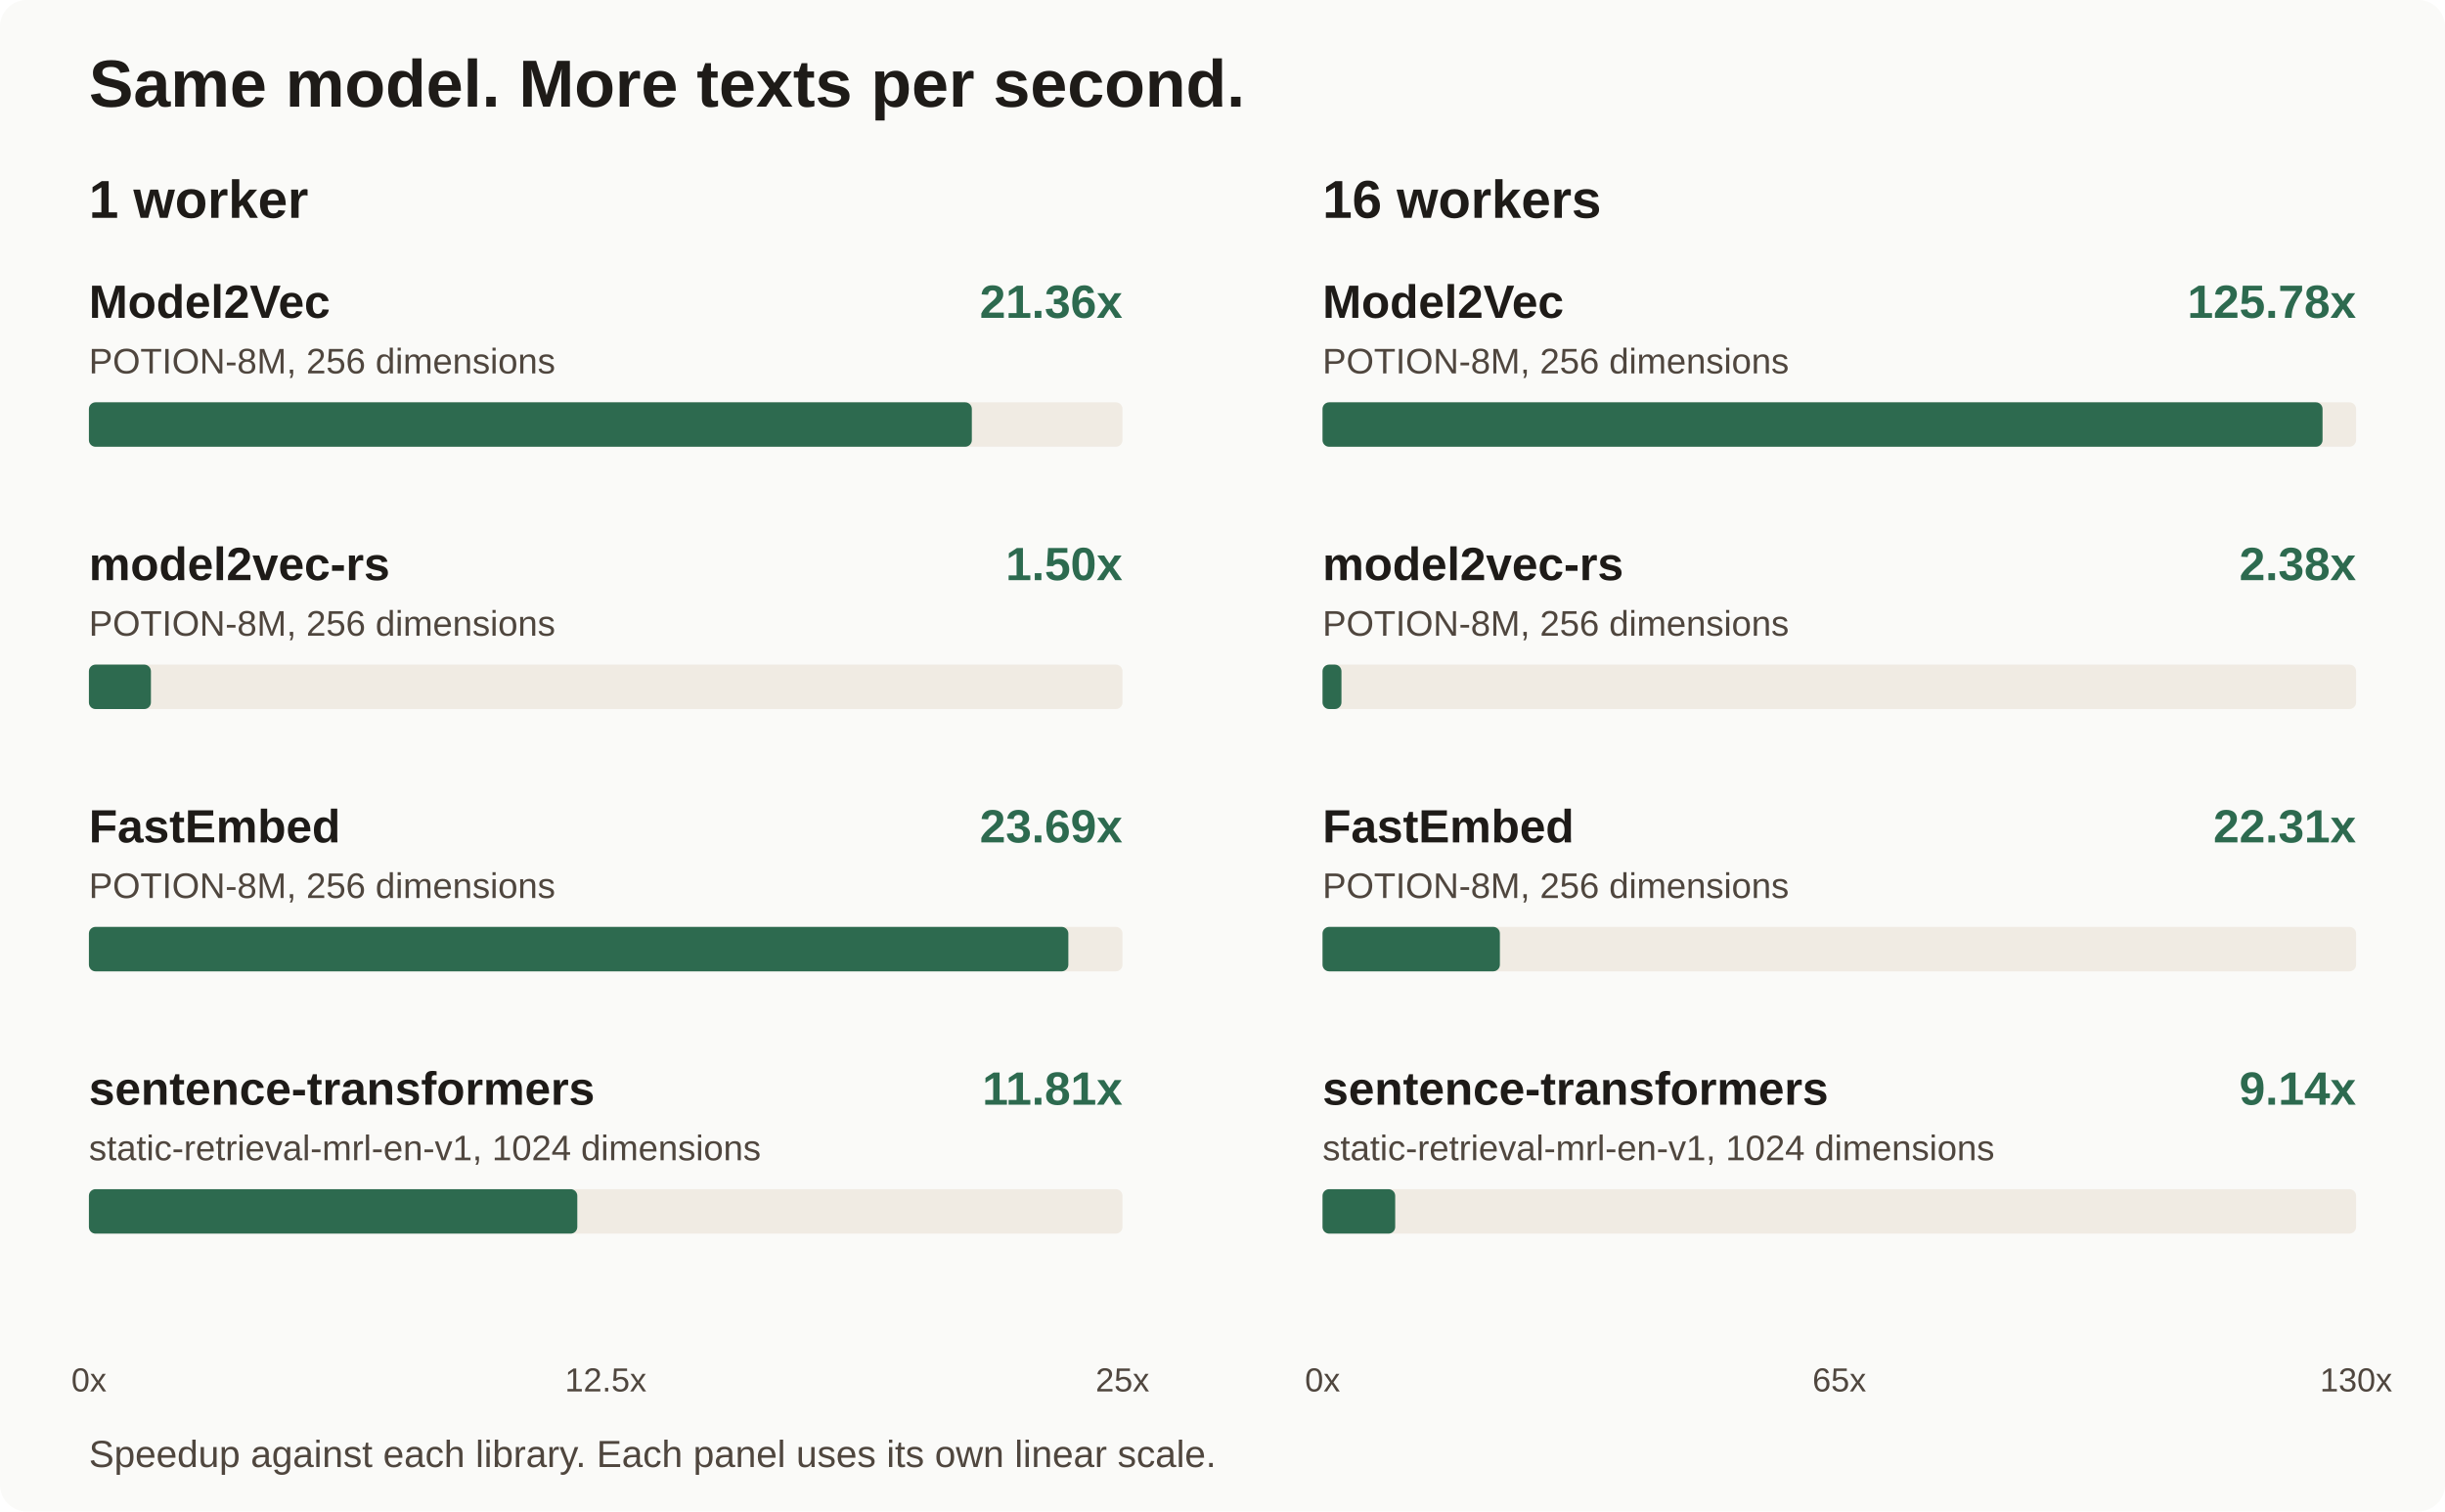
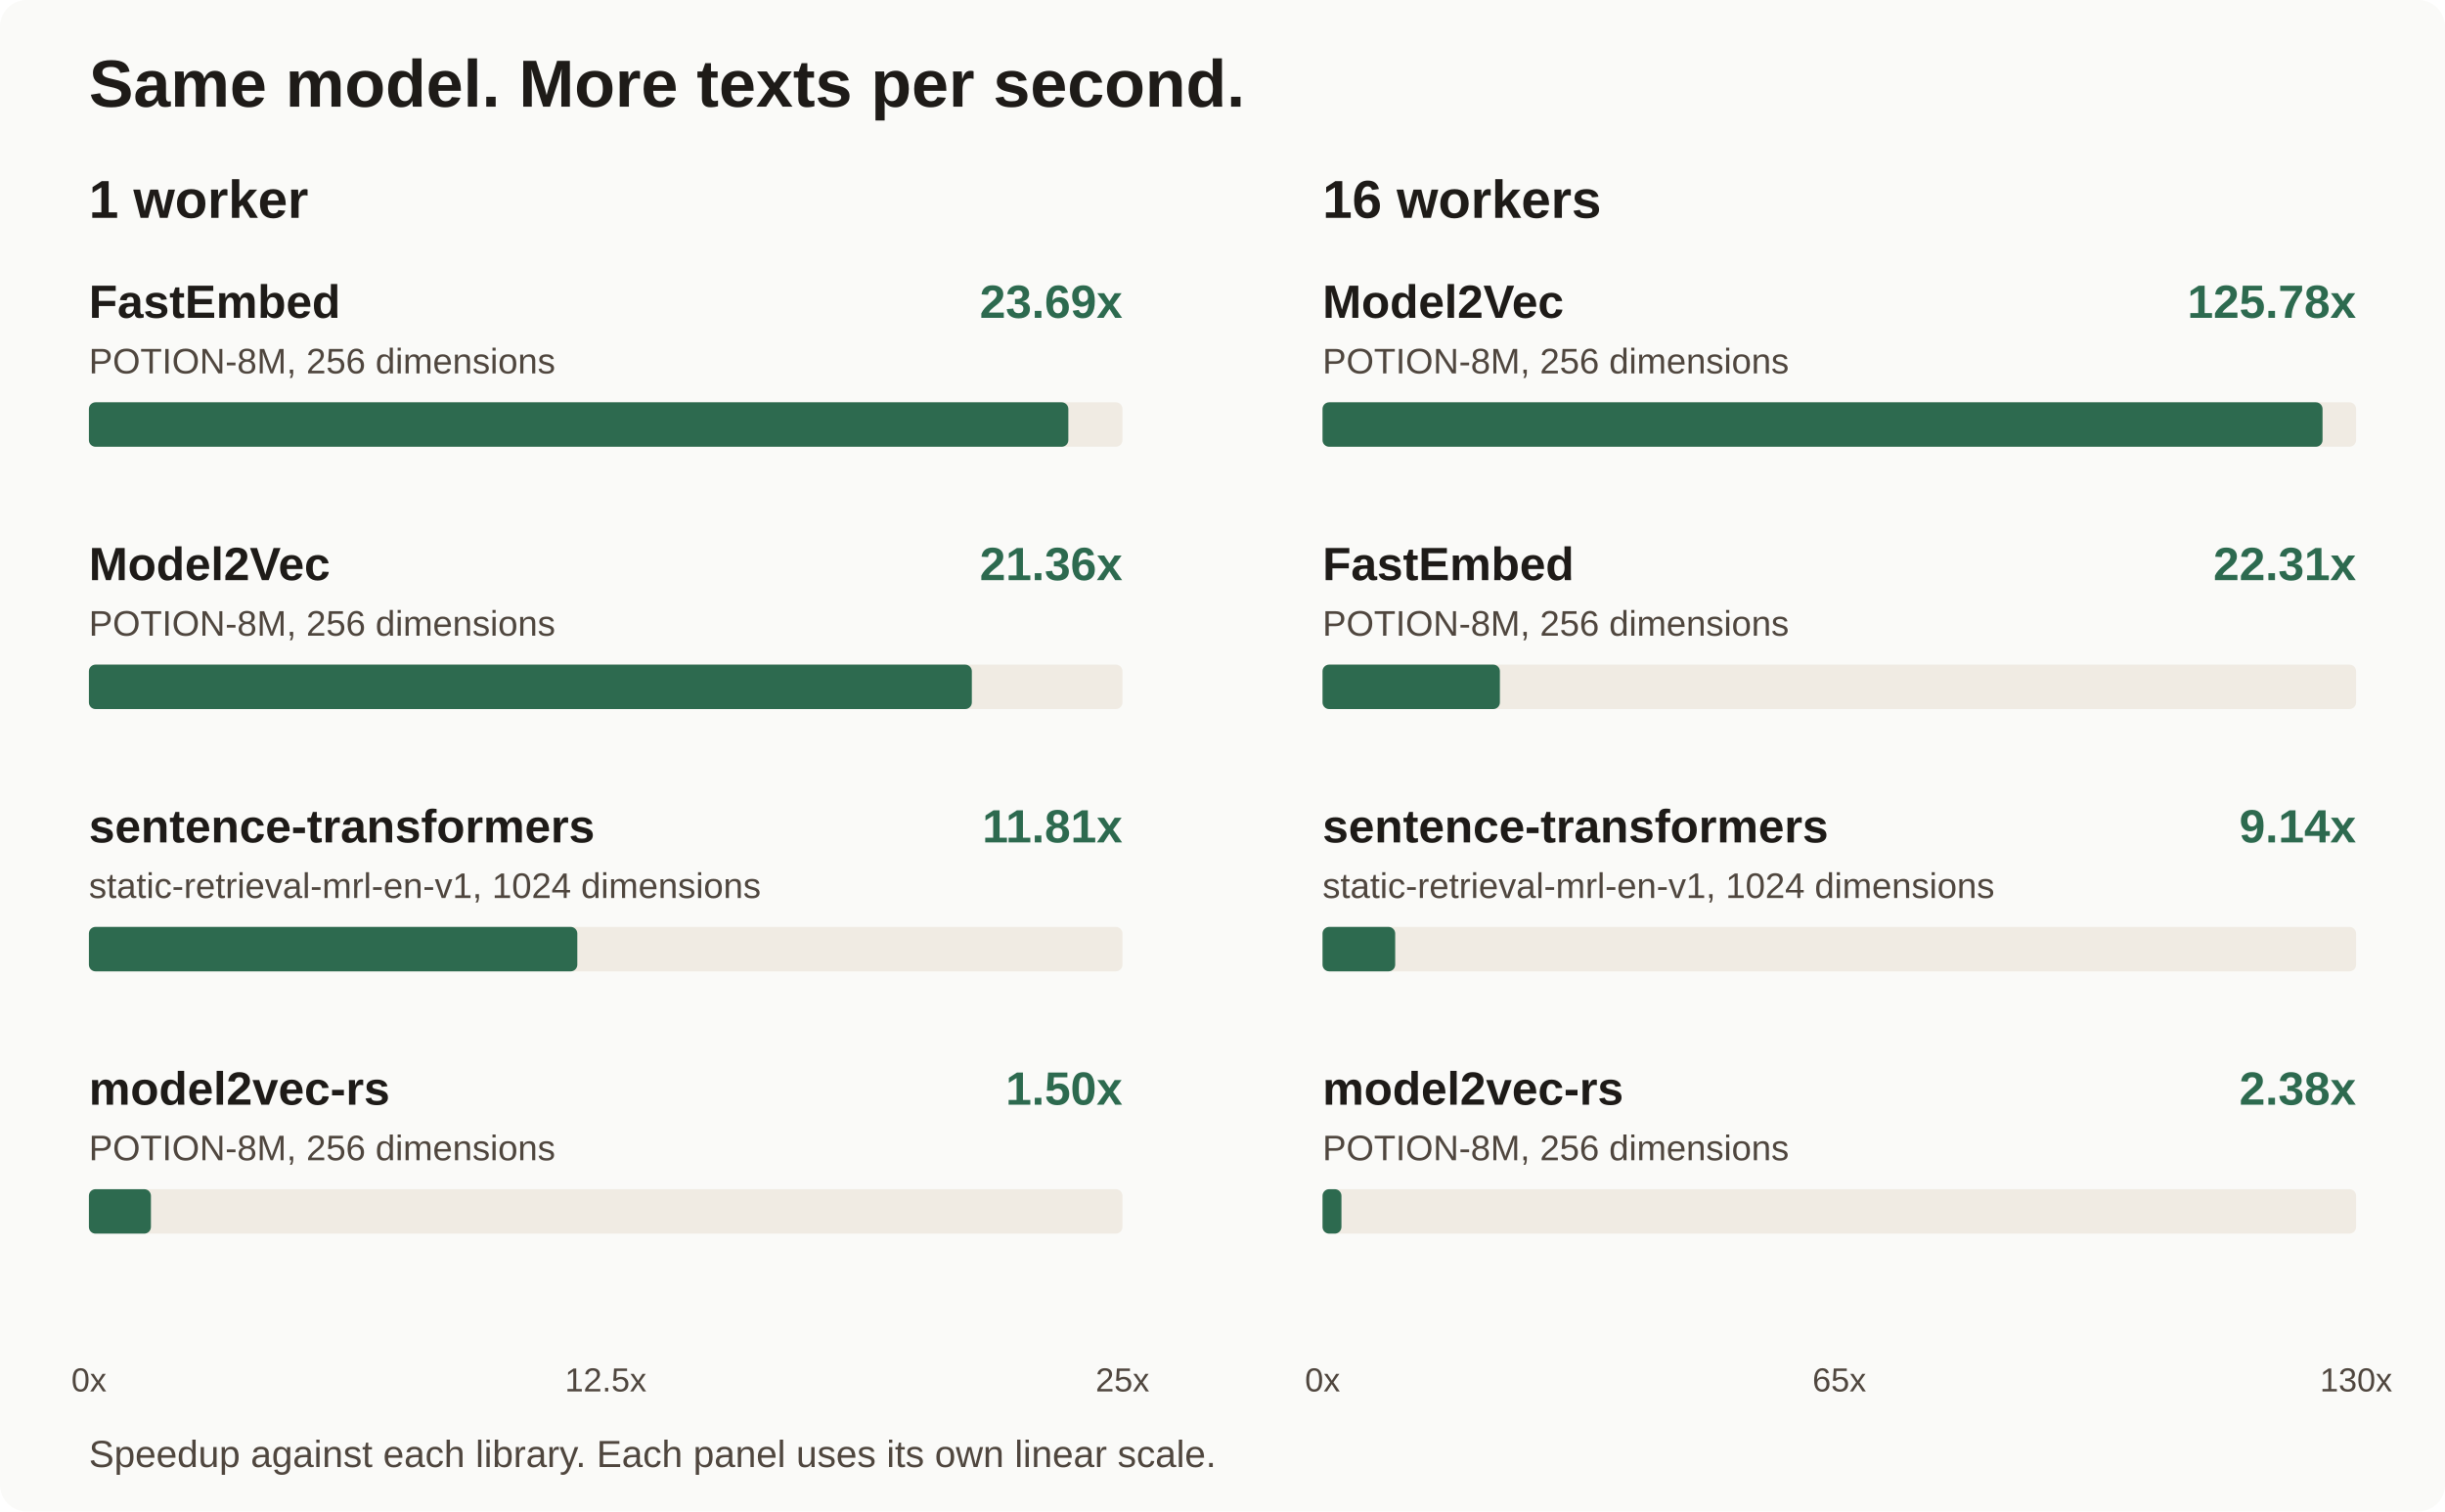
<svg xmlns="http://www.w3.org/2000/svg" width="1100" height="680" viewBox="0 0 1100 680" role="img" aria-labelledby="title desc">
  <rect width="1100" height="680" rx="12" fill="#FAFAF8" />
  <g font-family="Geist, Arial, sans-serif">
    <text x="40" y="48" font-size="30" fill="#1E1B18" font-weight="700" text-anchor="start">Same model. More texts per second.</text>
    <text x="40" y="98" font-size="24" fill="#1E1B18" font-weight="700" text-anchor="start">1 worker</text>
-     <text x="40" y="143" font-size="21" fill="#1E1B18" font-weight="700" text-anchor="start">Model2Vec</text>
-     <text x="505" y="143" font-size="21" fill="#2D6A4F" font-weight="700" text-anchor="end">21.36x</text>
+     <text x="40" y="143" font-size="21" fill="#1E1B18" font-weight="700" text-anchor="start">FastEmbed</text>
+     <text x="505" y="143" font-size="21" fill="#2D6A4F" font-weight="700" text-anchor="end">23.69x</text>
    <text x="40" y="168" font-size="16" fill="#4F463E" font-weight="400" text-anchor="start">POTION-8M, 256 dimensions</text>
    <rect x="40" y="181" width="465" height="20" rx="3" fill="#F0EBE3" />
-     <rect x="40" y="181" width="397.226" height="20" rx="3" fill="#2D6A4F" />
-     <text x="40" y="261" font-size="21" fill="#1E1B18" font-weight="700" text-anchor="start">model2vec-rs</text>
-     <text x="505" y="261" font-size="21" fill="#2D6A4F" font-weight="700" text-anchor="end">1.50x</text>
+     <rect x="40" y="181" width="440.646" height="20" rx="3" fill="#2D6A4F" />
+     <text x="40" y="261" font-size="21" fill="#1E1B18" font-weight="700" text-anchor="start">Model2Vec</text>
+     <text x="505" y="261" font-size="21" fill="#2D6A4F" font-weight="700" text-anchor="end">21.36x</text>
    <text x="40" y="286" font-size="16" fill="#4F463E" font-weight="400" text-anchor="start">POTION-8M, 256 dimensions</text>
    <rect x="40" y="299" width="465" height="20" rx="3" fill="#F0EBE3" />
-     <rect x="40" y="299" width="27.901" height="20" rx="3" fill="#2D6A4F" />
-     <text x="40" y="379" font-size="21" fill="#1E1B18" font-weight="700" text-anchor="start">FastEmbed</text>
-     <text x="505" y="379" font-size="21" fill="#2D6A4F" font-weight="700" text-anchor="end">23.69x</text>
-     <text x="40" y="404" font-size="16" fill="#4F463E" font-weight="400" text-anchor="start">POTION-8M, 256 dimensions</text>
+     <rect x="40" y="299" width="397.226" height="20" rx="3" fill="#2D6A4F" />
+     <text x="40" y="379" font-size="21" fill="#1E1B18" font-weight="700" text-anchor="start">sentence-transformers</text>
+     <text x="505" y="379" font-size="21" fill="#2D6A4F" font-weight="700" text-anchor="end">11.81x</text>
+     <text x="40" y="404" font-size="16" fill="#4F463E" font-weight="400" text-anchor="start">static-retrieval-mrl-en-v1, 1024 dimensions</text>
    <rect x="40" y="417" width="465" height="20" rx="3" fill="#F0EBE3" />
-     <rect x="40" y="417" width="440.646" height="20" rx="3" fill="#2D6A4F" />
-     <text x="40" y="497" font-size="21" fill="#1E1B18" font-weight="700" text-anchor="start">sentence-transformers</text>
-     <text x="505" y="497" font-size="21" fill="#2D6A4F" font-weight="700" text-anchor="end">11.81x</text>
-     <text x="40" y="522" font-size="16" fill="#4F463E" font-weight="400" text-anchor="start">static-retrieval-mrl-en-v1, 1024 dimensions</text>
+     <rect x="40" y="417" width="219.726" height="20" rx="3" fill="#2D6A4F" />
+     <text x="40" y="497" font-size="21" fill="#1E1B18" font-weight="700" text-anchor="start">model2vec-rs</text>
+     <text x="505" y="497" font-size="21" fill="#2D6A4F" font-weight="700" text-anchor="end">1.50x</text>
+     <text x="40" y="522" font-size="16" fill="#4F463E" font-weight="400" text-anchor="start">POTION-8M, 256 dimensions</text>
    <rect x="40" y="535" width="465" height="20" rx="3" fill="#F0EBE3" />
-     <rect x="40" y="535" width="219.726" height="20" rx="3" fill="#2D6A4F" />
+     <rect x="40" y="535" width="27.901" height="20" rx="3" fill="#2D6A4F" />
    <text x="40" y="626" font-size="15" fill="#4F463E" font-weight="400" text-anchor="middle">0x</text>
    <text x="272.5" y="626" font-size="15" fill="#4F463E" font-weight="400" text-anchor="middle">12.5x</text>
    <text x="505" y="626" font-size="15" fill="#4F463E" font-weight="400" text-anchor="middle">25x</text>
    <text x="595" y="98" font-size="24" fill="#1E1B18" font-weight="700" text-anchor="start">16 workers</text>
    <text x="595" y="143" font-size="21" fill="#1E1B18" font-weight="700" text-anchor="start">Model2Vec</text>
    <text x="1060" y="143" font-size="21" fill="#2D6A4F" font-weight="700" text-anchor="end">125.78x</text>
    <text x="595" y="168" font-size="16" fill="#4F463E" font-weight="400" text-anchor="start">POTION-8M, 256 dimensions</text>
    <rect x="595" y="181" width="465" height="20" rx="3" fill="#F0EBE3" />
    <rect x="595" y="181" width="449.907" height="20" rx="3" fill="#2D6A4F" />
-     <text x="595" y="261" font-size="21" fill="#1E1B18" font-weight="700" text-anchor="start">model2vec-rs</text>
-     <text x="1060" y="261" font-size="21" fill="#2D6A4F" font-weight="700" text-anchor="end">2.38x</text>
+     <text x="595" y="261" font-size="21" fill="#1E1B18" font-weight="700" text-anchor="start">FastEmbed</text>
+     <text x="1060" y="261" font-size="21" fill="#2D6A4F" font-weight="700" text-anchor="end">22.31x</text>
    <text x="595" y="286" font-size="16" fill="#4F463E" font-weight="400" text-anchor="start">POTION-8M, 256 dimensions</text>
    <rect x="595" y="299" width="465" height="20" rx="3" fill="#F0EBE3" />
-     <rect x="595" y="299" width="8.519" height="20" rx="3" fill="#2D6A4F" />
-     <text x="595" y="379" font-size="21" fill="#1E1B18" font-weight="700" text-anchor="start">FastEmbed</text>
-     <text x="1060" y="379" font-size="21" fill="#2D6A4F" font-weight="700" text-anchor="end">22.31x</text>
-     <text x="595" y="404" font-size="16" fill="#4F463E" font-weight="400" text-anchor="start">POTION-8M, 256 dimensions</text>
+     <rect x="595" y="299" width="79.797" height="20" rx="3" fill="#2D6A4F" />
+     <text x="595" y="379" font-size="21" fill="#1E1B18" font-weight="700" text-anchor="start">sentence-transformers</text>
+     <text x="1060" y="379" font-size="21" fill="#2D6A4F" font-weight="700" text-anchor="end">9.14x</text>
+     <text x="595" y="404" font-size="16" fill="#4F463E" font-weight="400" text-anchor="start">static-retrieval-mrl-en-v1, 1024 dimensions</text>
    <rect x="595" y="417" width="465" height="20" rx="3" fill="#F0EBE3" />
-     <rect x="595" y="417" width="79.797" height="20" rx="3" fill="#2D6A4F" />
-     <text x="595" y="497" font-size="21" fill="#1E1B18" font-weight="700" text-anchor="start">sentence-transformers</text>
-     <text x="1060" y="497" font-size="21" fill="#2D6A4F" font-weight="700" text-anchor="end">9.14x</text>
-     <text x="595" y="522" font-size="16" fill="#4F463E" font-weight="400" text-anchor="start">static-retrieval-mrl-en-v1, 1024 dimensions</text>
+     <rect x="595" y="417" width="32.696" height="20" rx="3" fill="#2D6A4F" />
+     <text x="595" y="497" font-size="21" fill="#1E1B18" font-weight="700" text-anchor="start">model2vec-rs</text>
+     <text x="1060" y="497" font-size="21" fill="#2D6A4F" font-weight="700" text-anchor="end">2.38x</text>
+     <text x="595" y="522" font-size="16" fill="#4F463E" font-weight="400" text-anchor="start">POTION-8M, 256 dimensions</text>
    <rect x="595" y="535" width="465" height="20" rx="3" fill="#F0EBE3" />
-     <rect x="595" y="535" width="32.696" height="20" rx="3" fill="#2D6A4F" />
+     <rect x="595" y="535" width="8.519" height="20" rx="3" fill="#2D6A4F" />
    <text x="595" y="626" font-size="15" fill="#4F463E" font-weight="400" text-anchor="middle">0x</text>
    <text x="827.5" y="626" font-size="15" fill="#4F463E" font-weight="400" text-anchor="middle">65x</text>
    <text x="1060" y="626" font-size="15" fill="#4F463E" font-weight="400" text-anchor="middle">130x</text>
    <text x="40" y="660" font-size="17" fill="#4F463E" font-weight="400" text-anchor="start">Speedup against each library. Each panel uses its own linear scale.</text>
  </g>
</svg>
